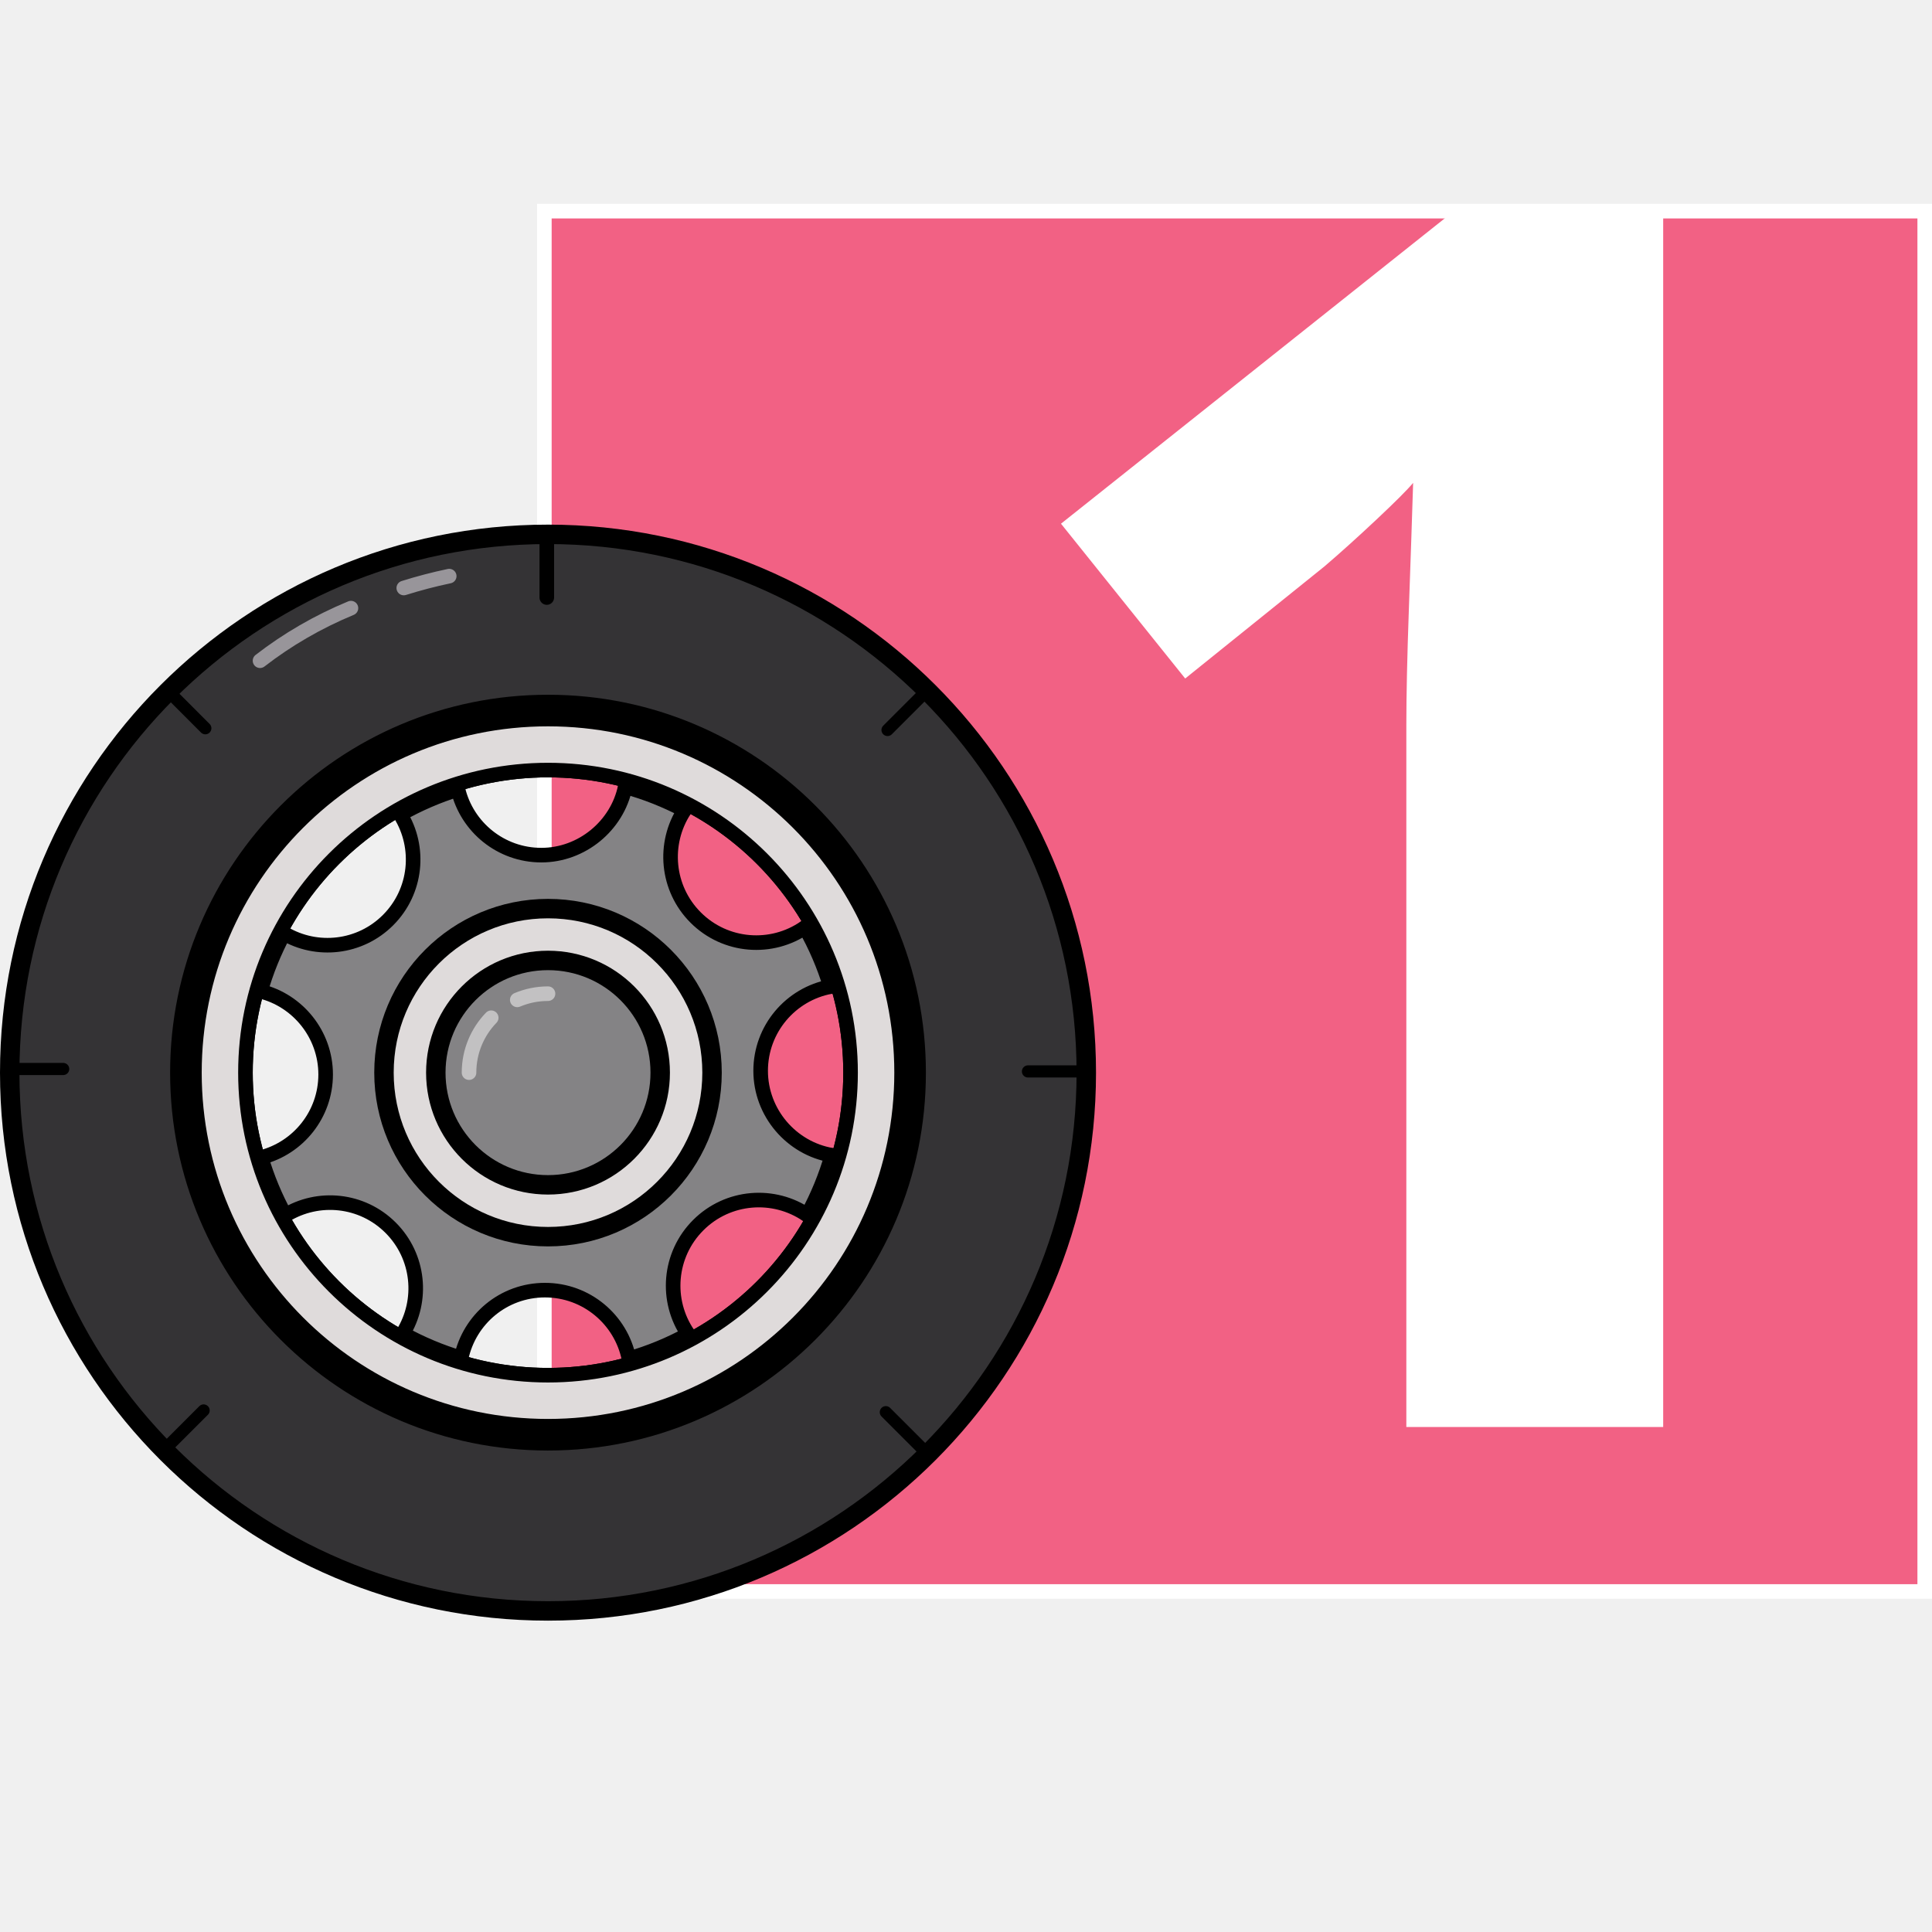
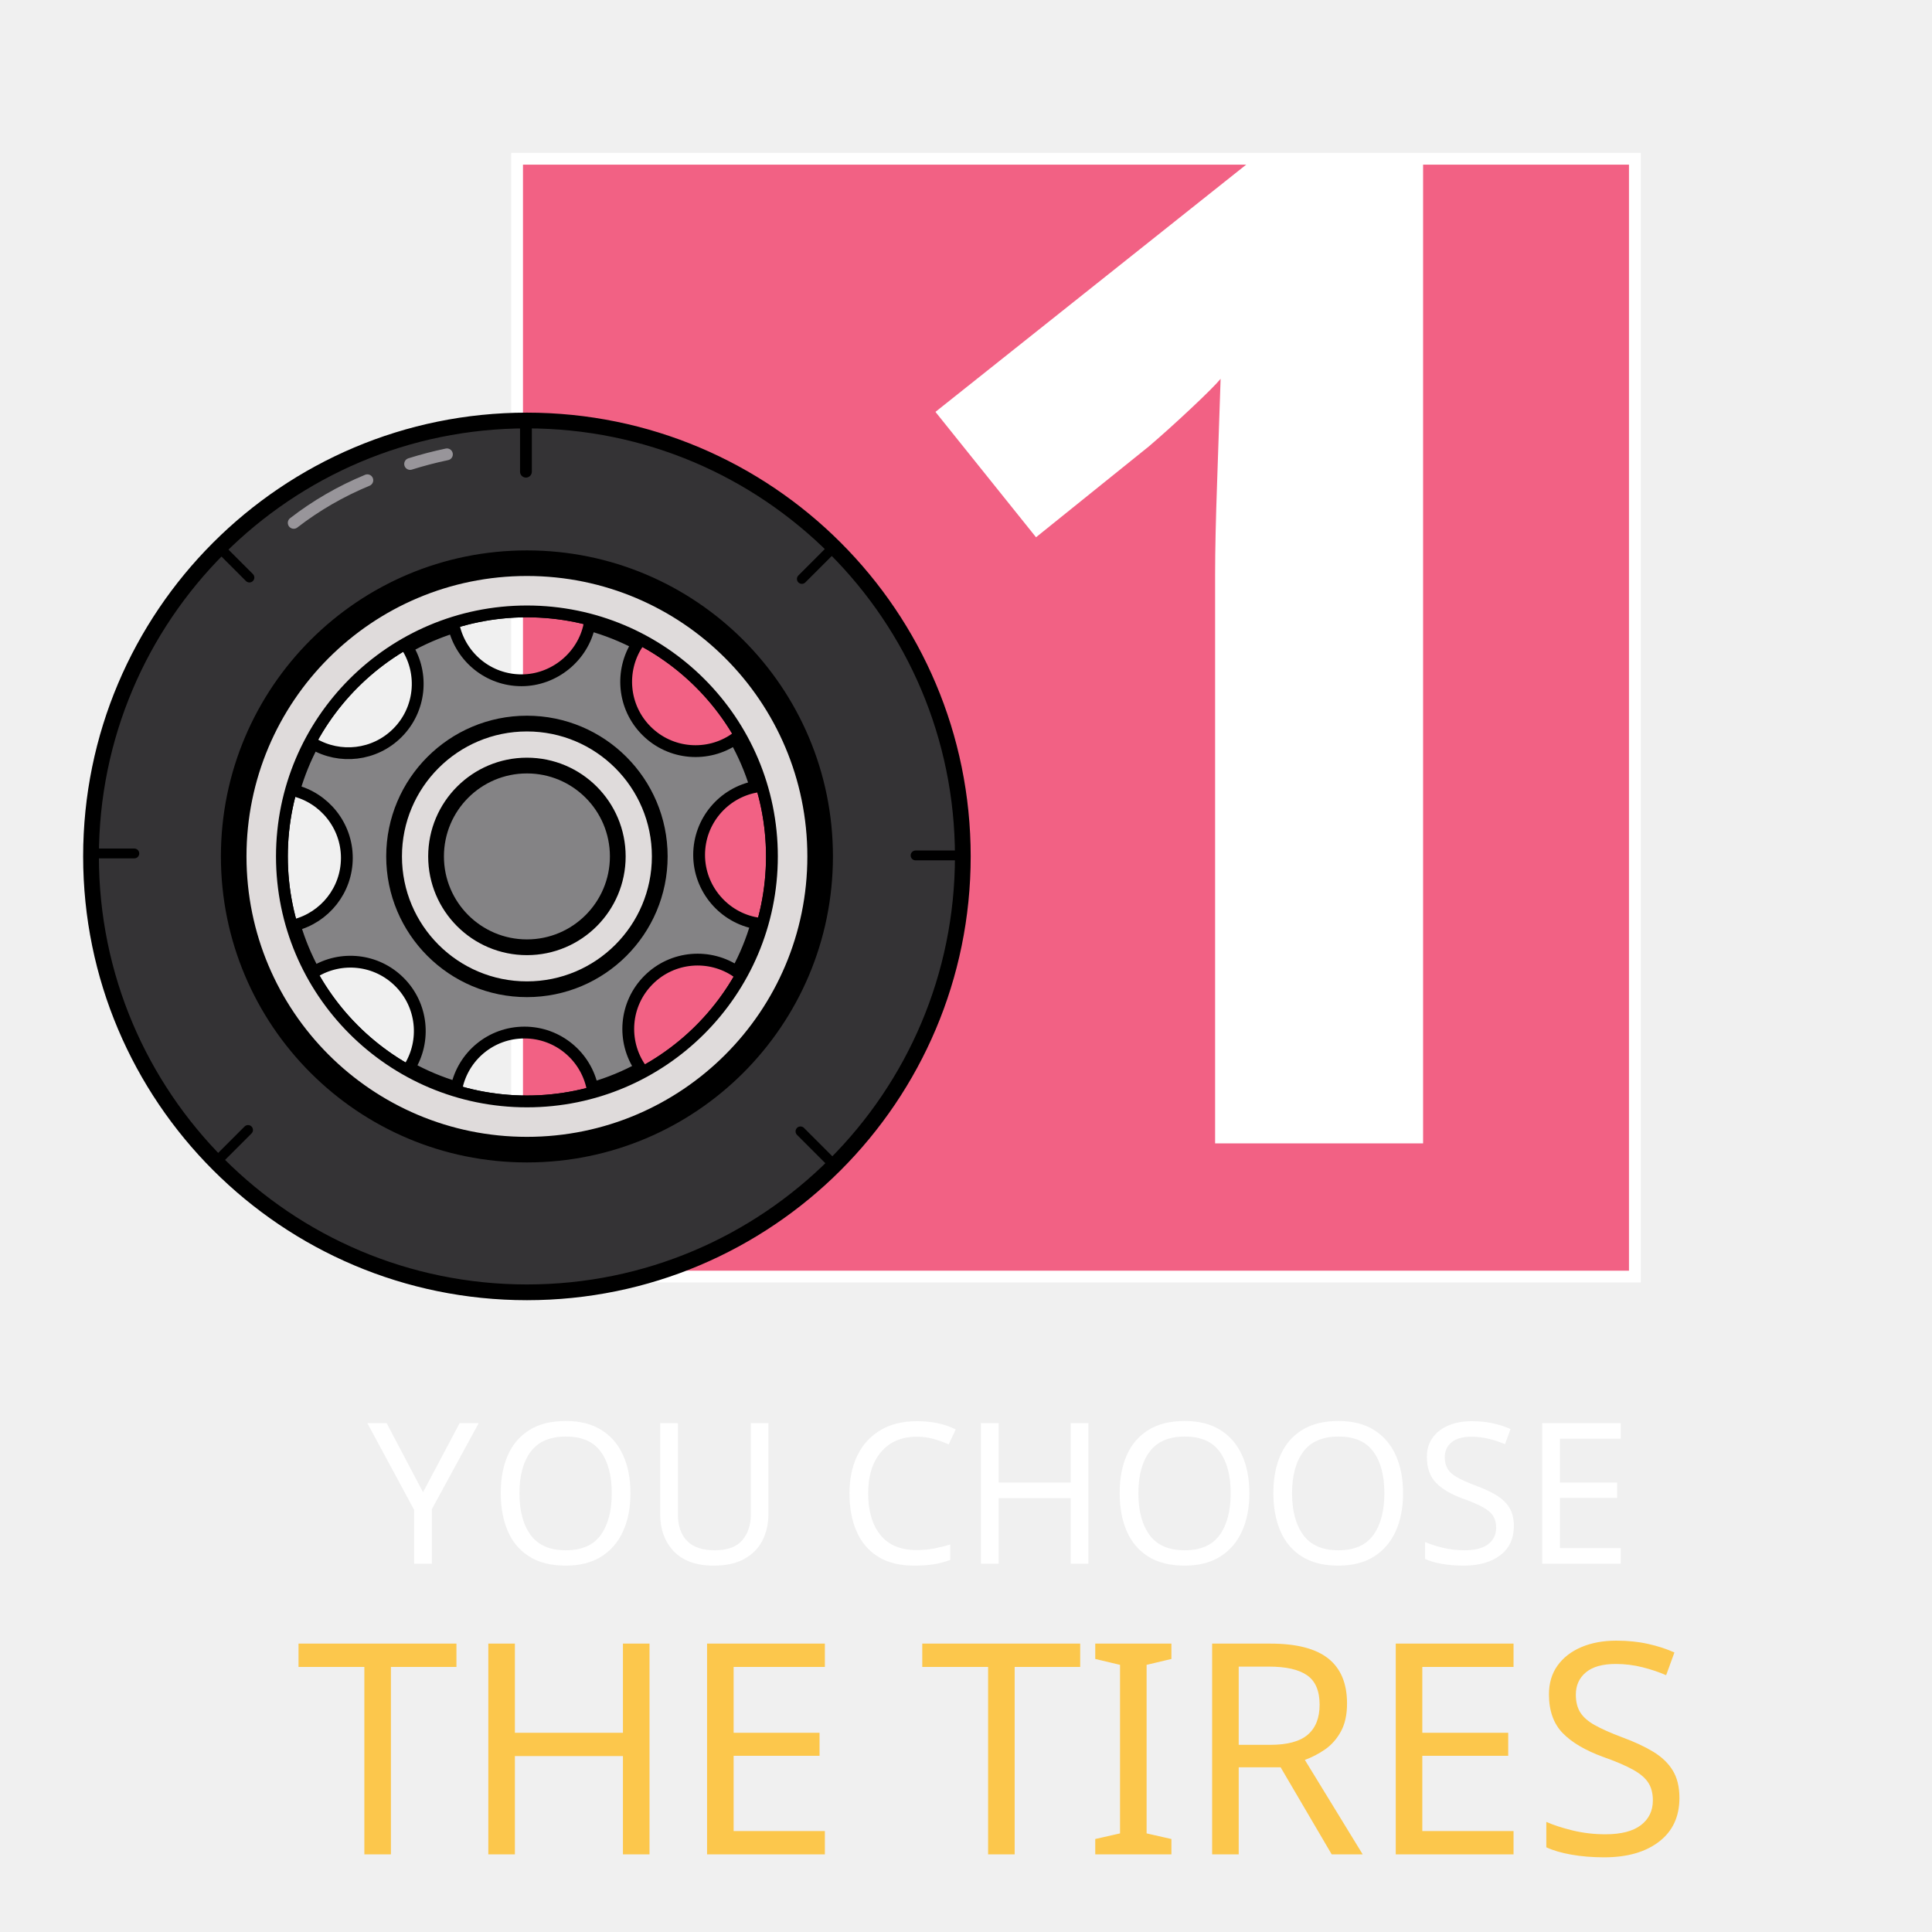
- <svg xmlns="http://www.w3.org/2000/svg" width="100" height="100" id="Layer_2" viewBox="0 0 795 782.6">
+ <svg xmlns="http://www.w3.org/2000/svg" width="150" height="150" id="Layer_2" viewBox="0 0 897.23 981.73">
  <defs>
-     <style>.cls-1,.cls-2,.cls-3,.cls-4,.cls-5,.cls-6,.cls-7,.cls-8,.cls-9,.cls-10{stroke-miterlimit:10;}.cls-1,.cls-2,.cls-3,.cls-7,.cls-10{stroke-linecap:round;}.cls-1,.cls-2,.cls-4,.cls-5,.cls-6,.cls-8,.cls-9{stroke:#000;}.cls-1,.cls-3,.cls-4,.cls-6,.cls-7,.cls-9,.cls-10{stroke-width:6px;}.cls-1,.cls-3,.cls-4,.cls-7{fill:none;}.cls-2{stroke-width:5px;}.cls-2,.cls-11{fill:#fff;}.cls-3,.cls-7{opacity:.5;}.cls-3,.cls-10{stroke:#fff;}.cls-5,.cls-6{fill:#dfdbdb;}.cls-5,.cls-8{stroke-width:8px;}.cls-7{stroke:#fbf8ff;}.cls-8{fill:#343335;}.cls-11{font-family:SourceSansRoman-Semibold, 'Source Sans Variable';font-size:700px;font-variation-settings:'wght' 600;font-weight:600;}.cls-9{fill:#848385;}.cls-10{fill:#f26184;}</style>
+     <style>.cls-1{letter-spacing:-.03em;}.cls-2,.cls-3,.cls-4,.cls-5,.cls-6,.cls-7,.cls-8,.cls-9,.cls-10,.cls-11{stroke-miterlimit:10;}.cls-2,.cls-3,.cls-4,.cls-5,.cls-9{fill:none;}.cls-2,.cls-3,.cls-4,.cls-7,.cls-9,.cls-10,.cls-11{stroke-width:6px;}.cls-2,.cls-3,.cls-5,.cls-6,.cls-7,.cls-8,.cls-10{stroke:#000;}.cls-2,.cls-4,.cls-5,.cls-9,.cls-11{stroke-linecap:round;}.cls-12{font-family:SourceSansRoman-Semibold, 'Source Sans Variable';font-size:700px;font-variation-settings:'wght' 600;font-weight:600;}.cls-12,.cls-4,.cls-9{isolation:isolate;}.cls-12,.cls-13{fill:#fff;}.cls-4{stroke:#fbf8ff;}.cls-4,.cls-9{opacity:.5;}.cls-5{stroke-width:5px;}.cls-6,.cls-7{fill:#dfdbdb;}.cls-6,.cls-8{stroke-width:8px;}.cls-14{letter-spacing:0em;}.cls-15{fill:#fcc74c;font-size:150px;}.cls-15,.cls-13{font-family:Montserrat-Medium, Montserrat;font-weight:500;}.cls-13{font-size:100px;}.cls-8{fill:#343335;}.cls-9,.cls-11{stroke:#fff;}.cls-10{fill:#848385;}.cls-11{fill:#f26184;}</style>
  </defs>
-   <g id="Layer_1-2">
+   <g id="Layer_2-2">
    <g>
-       <rect class="cls-10" x="224" y="80.68" width="568" height="568" />
-       <text class="cls-11" transform="translate(395.29 581)">
+       <rect class="cls-11" x="220.5" y="80.68" width="568" height="568" />
+       <line class="cls-5" x1="224" y1="654.68" x2="224" y2="632.68" />
+       <path class="cls-9" d="M193,435.18c0-8.78,3.48-16.74,9.13-22.59" />
+       <path class="cls-9" d="M212.85,405.24c3.89-1.64,8.16-2.55,12.65-2.55" />
+       <text class="cls-15" transform="translate(68.94 942.28)">
+         <tspan x="0" y="0" xml:space="preserve"> THE TIRES</tspan>
+       </text>
+       <text class="cls-13" transform="translate(144.41 794.56)">
+         <tspan class="cls-1" x="0" y="0">Y</tspan>
+         <tspan class="cls-14" x="61.7" y="0">OU CHOOSE</tspan>
+       </text>
+       <text class="cls-12" transform="translate(391.79 581)">
        <tspan x="0" y="0">1</tspan>
      </text>
      <g>
-         <line class="cls-2" x1="224" y1="654.68" x2="224" y2="632.68" />
-         <g>
-           <path class="cls-8" d="M225.5,213.68c-122.33,0-221.5,99.17-221.5,221.5s99.17,221.5,221.5,221.5,221.5-99.17,221.5-221.5-99.17-221.5-221.5-221.5Zm0,373c-83.67,0-151.5-67.83-151.5-151.5s67.83-151.5,151.5-151.5,151.5,67.83,151.5,151.5-67.83,151.5-151.5,151.5Z" />
-           <path class="cls-6" d="M225.5,289.68c-80.36,0-145.5,65.14-145.5,145.5s65.14,145.5,145.5,145.5,145.5-65.14,145.5-145.5-65.14-145.5-145.5-145.5Zm0,270c-68.76,0-124.5-55.74-124.5-124.5s55.74-124.5,124.5-124.5,124.5,55.74,124.5,124.5-55.74,124.5-124.5,124.5Z" />
-           <path class="cls-6" d="M225.5,289.68c-80.36,0-145.5,65.14-145.5,145.5s65.14,145.5,145.5,145.5,145.5-65.14,145.5-145.5-65.14-145.5-145.5-145.5Zm0,270c-68.76,0-124.5-55.74-124.5-124.5s55.74-124.5,124.5-124.5,124.5,55.74,124.5,124.5-55.74,124.5-124.5,124.5Z" />
-           <line class="cls-1" x1="225" y1="213.68" x2="225" y2="239.68" />
-           <line class="cls-2" x1="380.77" y1="278.62" x2="365.21" y2="294.18" />
-           <line class="cls-2" x1="445" y1="434.68" x2="423" y2="434.68" />
-           <line class="cls-2" x1="380.06" y1="590.45" x2="364.51" y2="574.9" />
-           <line class="cls-2" x1="68.23" y1="589.75" x2="83.79" y2="574.19" />
-           <line class="cls-2" x1="4" y1="433.68" x2="26" y2="433.68" />
-           <line class="cls-2" x1="68.94" y1="277.91" x2="84.49" y2="293.47" />
-           <circle class="cls-4" cx="224.5" cy="434.18" r="1.5" />
-           <path class="cls-9" d="M342.28,469.17c-2.47,8.64-5.87,16.89-10.09,24.63-13.73-9.45-32.67-8.07-44.87,4.14-12.22,12.21-13.6,31.16-4.12,44.89-7.67,4.19-15.85,7.57-24.41,10.04-3.27-16.09-17.49-28.19-34.54-28.19s-31.11,11.97-34.48,27.92c-8.42-2.51-16.46-5.9-24.01-10.07,8.47-13.6,6.8-31.72-5.02-43.53-11.77-11.78-29.8-13.48-43.38-5.11-4.09-7.49-7.42-15.46-9.87-23.8,15.24-3.89,26.51-17.71,26.51-34.16s-11.41-30.44-26.79-34.23c2.39-8.34,5.64-16.32,9.66-23.83,13.51,7.98,31.21,6.16,42.81-5.45,11.81-11.8,13.49-29.91,5.03-43.51,7.46-4.21,15.41-7.67,23.75-10.26,3.71,15.51,17.65,27.03,34.29,27.03s31.24-12.07,34.52-28.13h.01c8.53,2.35,16.68,5.6,24.36,9.64-8.92,13.67-7.39,32.17,4.62,44.17,12.25,12.25,31.27,13.6,45.01,4.04,4.33,7.66,7.85,15.82,10.45,24.39-16.35,3.06-28.72,17.4-28.72,34.64s12.65,31.91,29.28,34.74Z" />
-           <path class="cls-5" d="M225.5,367.68c-37.28,0-67.5,30.22-67.5,67.5s30.22,67.5,67.5,67.5,67.5-30.22,67.5-67.5-30.22-67.5-67.5-67.5Zm0,113.67c-25.5,0-46.17-20.67-46.17-46.17s20.67-46.17,46.17-46.17,46.17,20.67,46.17,46.17-20.67,46.17-46.17,46.17Z" />
-           <path class="cls-7" d="M166.15,235.76c6.11-1.92,12.35-3.56,18.7-4.89" />
-           <path class="cls-7" d="M107,265.68c11.25-8.71,23.82-16.02,37.41-21.64" />
-         </g>
-         <g>
-           <path class="cls-3" d="M193,435.18c0-8.78,3.48-16.74,9.13-22.59" />
-           <path class="cls-3" d="M212.85,405.24c3.89-1.64,8.16-2.55,12.65-2.55" />
-         </g>
+         <path class="cls-8" d="M225.5,213.68c-122.33,0-221.5,99.17-221.5,221.5s99.17,221.5,221.5,221.5,221.5-99.17,221.5-221.5-99.17-221.5-221.5-221.5Zm0,373c-83.67,0-151.5-67.83-151.5-151.5s67.83-151.5,151.5-151.5,151.5,67.83,151.5,151.5-67.83,151.5-151.5,151.5Z" />
+         <path class="cls-7" d="M225.5,289.68c-80.36,0-145.5,65.14-145.5,145.5s65.14,145.5,145.5,145.5,145.5-65.14,145.5-145.5-65.14-145.5-145.5-145.5Zm0,270c-68.76,0-124.5-55.74-124.5-124.5s55.74-124.5,124.5-124.5,124.5,55.74,124.5,124.5-55.74,124.5-124.5,124.5Z" />
+         <path class="cls-7" d="M225.5,289.68c-80.36,0-145.5,65.14-145.5,145.5s65.14,145.5,145.5,145.5,145.5-65.14,145.5-145.5-65.14-145.5-145.5-145.5Zm0,270c-68.76,0-124.5-55.74-124.5-124.5s55.74-124.5,124.5-124.5,124.5,55.74,124.5,124.5-55.74,124.5-124.5,124.5Z" />
+         <line class="cls-2" x1="225" y1="213.68" x2="225" y2="239.68" />
+         <line class="cls-5" x1="380.77" y1="278.62" x2="365.21" y2="294.18" />
+         <line class="cls-5" x1="445" y1="434.68" x2="423" y2="434.68" />
+         <line class="cls-5" x1="380.06" y1="590.45" x2="364.51" y2="574.9" />
+         <line class="cls-5" x1="68.23" y1="589.75" x2="83.79" y2="574.19" />
+         <line class="cls-5" x1="4" y1="433.68" x2="26" y2="433.68" />
+         <line class="cls-5" x1="68.94" y1="277.91" x2="84.49" y2="293.47" />
+         <circle class="cls-3" cx="224.5" cy="434.18" r="1.5" />
+         <path class="cls-10" d="M342.28,469.17c-2.47,8.64-5.87,16.89-10.09,24.63-13.73-9.45-32.67-8.07-44.87,4.14-12.22,12.21-13.6,31.16-4.12,44.89-7.67,4.19-15.85,7.57-24.41,10.04-3.27-16.09-17.49-28.19-34.54-28.19s-31.11,11.97-34.48,27.92c-8.42-2.51-16.46-5.9-24.01-10.07,8.47-13.6,6.8-31.72-5.02-43.53-11.77-11.78-29.8-13.48-43.38-5.11-4.09-7.49-7.42-15.46-9.87-23.8,15.24-3.89,26.51-17.71,26.51-34.16s-11.41-30.44-26.79-34.23c2.39-8.34,5.64-16.32,9.66-23.83,13.51,7.98,31.21,6.16,42.81-5.45,11.81-11.8,13.49-29.91,5.03-43.51,7.46-4.21,15.41-7.67,23.75-10.26,3.71,15.51,17.65,27.03,34.29,27.03s31.24-12.07,34.52-28.13h.01c8.53,2.35,16.68,5.6,24.36,9.64-8.92,13.67-7.39,32.17,4.62,44.17,12.25,12.25,31.27,13.6,45.01,4.04,4.33,7.66,7.85,15.82,10.45,24.39-16.35,3.06-28.72,17.4-28.72,34.64s12.65,31.91,29.28,34.74h0Z" />
+         <path class="cls-6" d="M225.5,367.68c-37.28,0-67.5,30.22-67.5,67.5s30.22,67.5,67.5,67.5,67.5-30.22,67.5-67.5-30.22-67.5-67.5-67.5Zm0,113.67c-25.5,0-46.17-20.67-46.17-46.17s20.67-46.17,46.17-46.17,46.17,20.67,46.17,46.17-20.67,46.17-46.17,46.17h0Z" />
+         <path class="cls-4" d="M166.15,235.76c6.11-1.92,12.35-3.56,18.7-4.89" />
+         <path class="cls-4" d="M107,265.68c11.25-8.71,23.82-16.02,37.41-21.64" />
      </g>
    </g>
  </g>
</svg>
